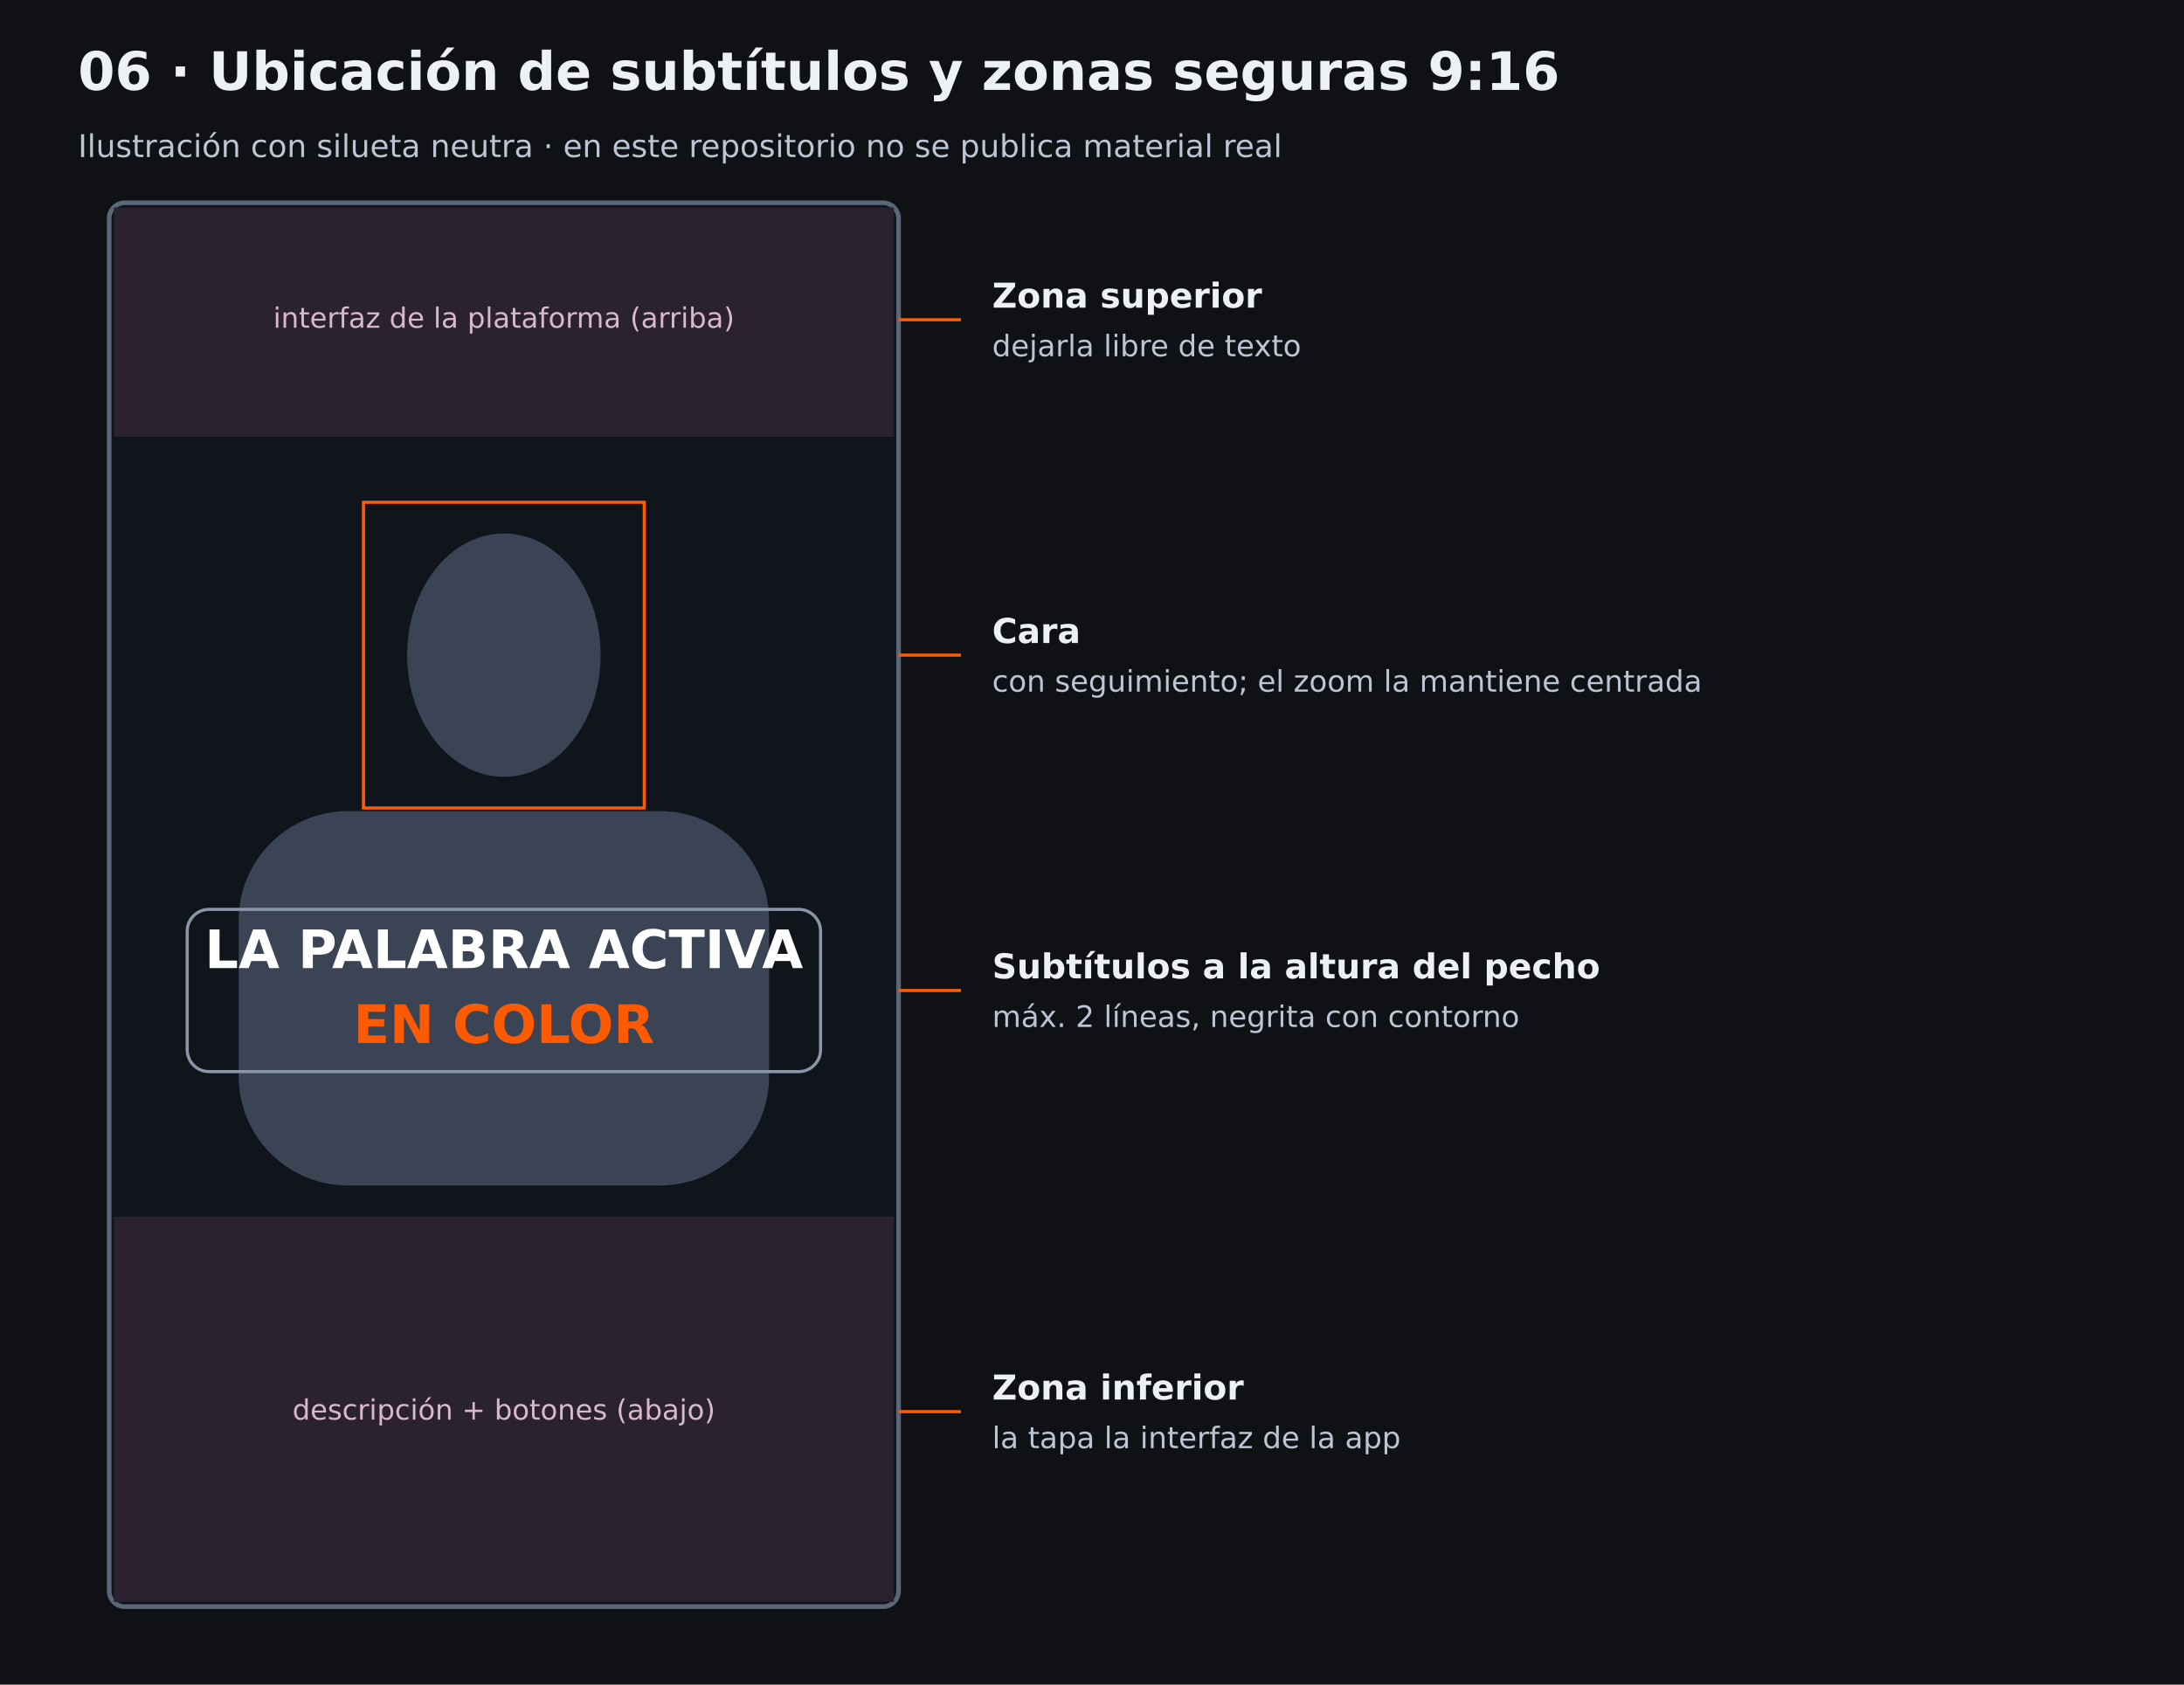
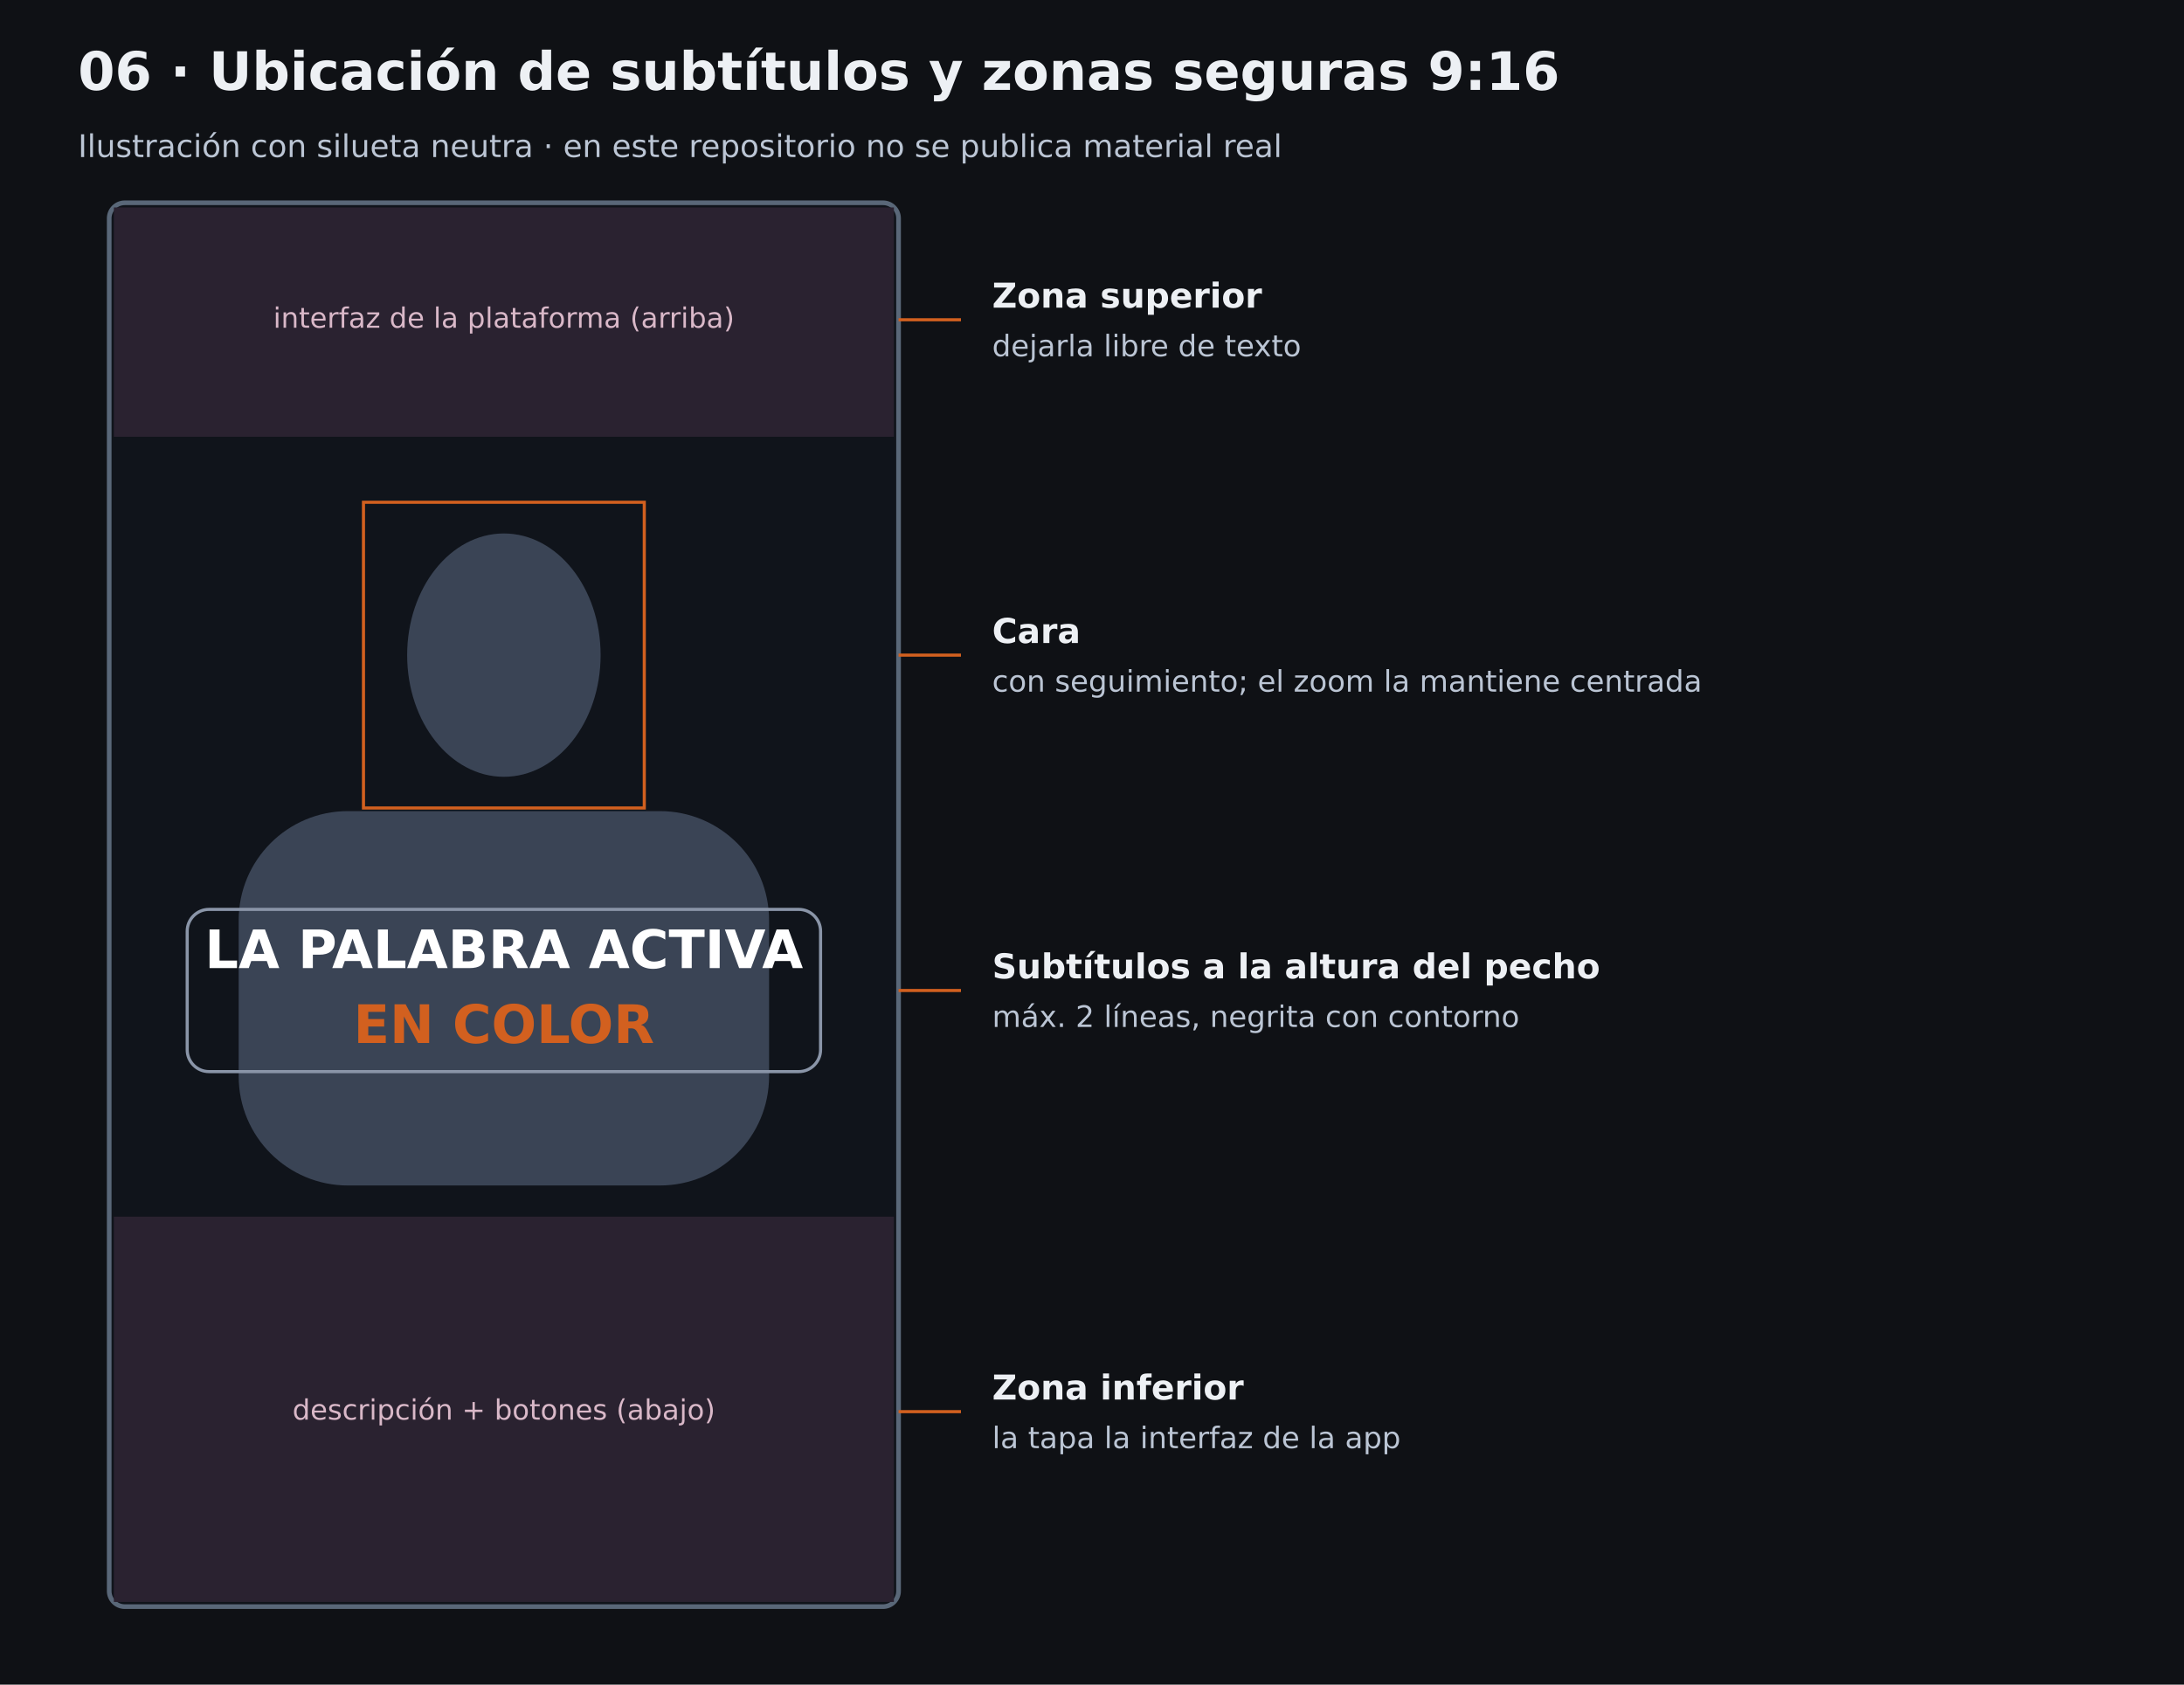
<svg xmlns="http://www.w3.org/2000/svg" width="1400" height="1080" viewBox="0 0 1400 1080" role="img">
  <rect width="1400" height="1080" fill="#0F1115" />
  <text x="50" y="48" dominant-baseline="middle" text-anchor="start" font-family="DejaVu Sans,sans-serif" font-size="34" font-weight="700" fill="#EDF0F4">06 · Ubicación de subtítulos y zonas seguras 9:16</text>
  <text x="50" y="95" dominant-baseline="middle" text-anchor="start" font-family="DejaVu Sans,sans-serif" font-size="20" font-weight="400" fill="#BBC5D4">Ilustración con silueta neutra · en este repositorio no se publica material real</text>
  <rect x="70" y="130" width="506" height="900" rx="10" fill="#10141B" stroke="#596778" stroke-width="3" />
  <rect x="73" y="133" width="500" height="147" fill="#2a2230" />
  <rect x="73" y="780" width="500" height="247" fill="#2a2230" />
  <text x="323.0" y="205" dominant-baseline="middle" text-anchor="middle" font-family="DejaVu Sans,sans-serif" font-size="18" font-weight="400" fill="#d9b8c8">interfaz de la plataforma (arriba)</text>
  <text x="323.0" y="905" dominant-baseline="middle" text-anchor="middle" font-family="DejaVu Sans,sans-serif" font-size="18" font-weight="400" fill="#d9b8c8">descripción + botones (abajo)</text>
  <ellipse cx="323.0" cy="420" rx="62" ry="78" fill="#3a4455" />
  <rect x="153.0" y="520" width="340" height="240" rx="70" fill="#3a4455" />
-   <rect x="233.0" y="322" width="180" height="196" fill="none" stroke="#FD5A02" stroke-width="2" />
+   <rect x="233.0" y="322" width="180" height="196" fill="none" stroke="#D2601F" stroke-width="2" />
  <rect x="120" y="583" width="406" height="104" rx="14" fill="none" stroke="#8a95a8" stroke-width="2" />
  <text x="323.0" y="611" dominant-baseline="middle" text-anchor="middle" font-family="DejaVu Sans,sans-serif" font-size="34" font-weight="700" fill="#FFFFFF">LA PALABRA ACTIVA</text>
-   <text x="323.0" y="659" dominant-baseline="middle" text-anchor="middle" font-family="DejaVu Sans,sans-serif" font-size="34" font-weight="700" fill="#FD5A02">EN COLOR</text>
-   <line x1="576" y1="205" x2="616" y2="205" stroke="#FD5A02" stroke-width="2" />
+   <text x="323.0" y="659" dominant-baseline="middle" text-anchor="middle" font-family="DejaVu Sans,sans-serif" font-size="34" font-weight="700" fill="#D2601F">EN COLOR</text>
+   <line x1="576" y1="205" x2="616" y2="205" stroke="#D2601F" stroke-width="2" />
  <text x="636" y="191" dominant-baseline="middle" text-anchor="start" font-family="DejaVu Sans,sans-serif" font-size="22" font-weight="700" fill="#EDF0F4">Zona superior</text>
  <text x="636" y="223" dominant-baseline="middle" text-anchor="start" font-family="DejaVu Sans,sans-serif" font-size="19" font-weight="400" fill="#BBC5D4">dejarla libre de texto</text>
-   <line x1="576" y1="420" x2="616" y2="420" stroke="#FD5A02" stroke-width="2" />
+   <line x1="576" y1="420" x2="616" y2="420" stroke="#D2601F" stroke-width="2" />
  <text x="636" y="406" dominant-baseline="middle" text-anchor="start" font-family="DejaVu Sans,sans-serif" font-size="22" font-weight="700" fill="#EDF0F4">Cara</text>
  <text x="636" y="438" dominant-baseline="middle" text-anchor="start" font-family="DejaVu Sans,sans-serif" font-size="19" font-weight="400" fill="#BBC5D4">con seguimiento; el zoom la mantiene centrada</text>
-   <line x1="576" y1="635" x2="616" y2="635" stroke="#FD5A02" stroke-width="2" />
+   <line x1="576" y1="635" x2="616" y2="635" stroke="#D2601F" stroke-width="2" />
  <text x="636" y="621" dominant-baseline="middle" text-anchor="start" font-family="DejaVu Sans,sans-serif" font-size="22" font-weight="700" fill="#EDF0F4">Subtítulos a la altura del pecho</text>
  <text x="636" y="653" dominant-baseline="middle" text-anchor="start" font-family="DejaVu Sans,sans-serif" font-size="19" font-weight="400" fill="#BBC5D4">máx. 2 líneas, negrita con contorno</text>
-   <line x1="576" y1="905" x2="616" y2="905" stroke="#FD5A02" stroke-width="2" />
+   <line x1="576" y1="905" x2="616" y2="905" stroke="#D2601F" stroke-width="2" />
  <text x="636" y="891" dominant-baseline="middle" text-anchor="start" font-family="DejaVu Sans,sans-serif" font-size="22" font-weight="700" fill="#EDF0F4">Zona inferior</text>
  <text x="636" y="923" dominant-baseline="middle" text-anchor="start" font-family="DejaVu Sans,sans-serif" font-size="19" font-weight="400" fill="#BBC5D4">la tapa la interfaz de la app</text>
</svg>
